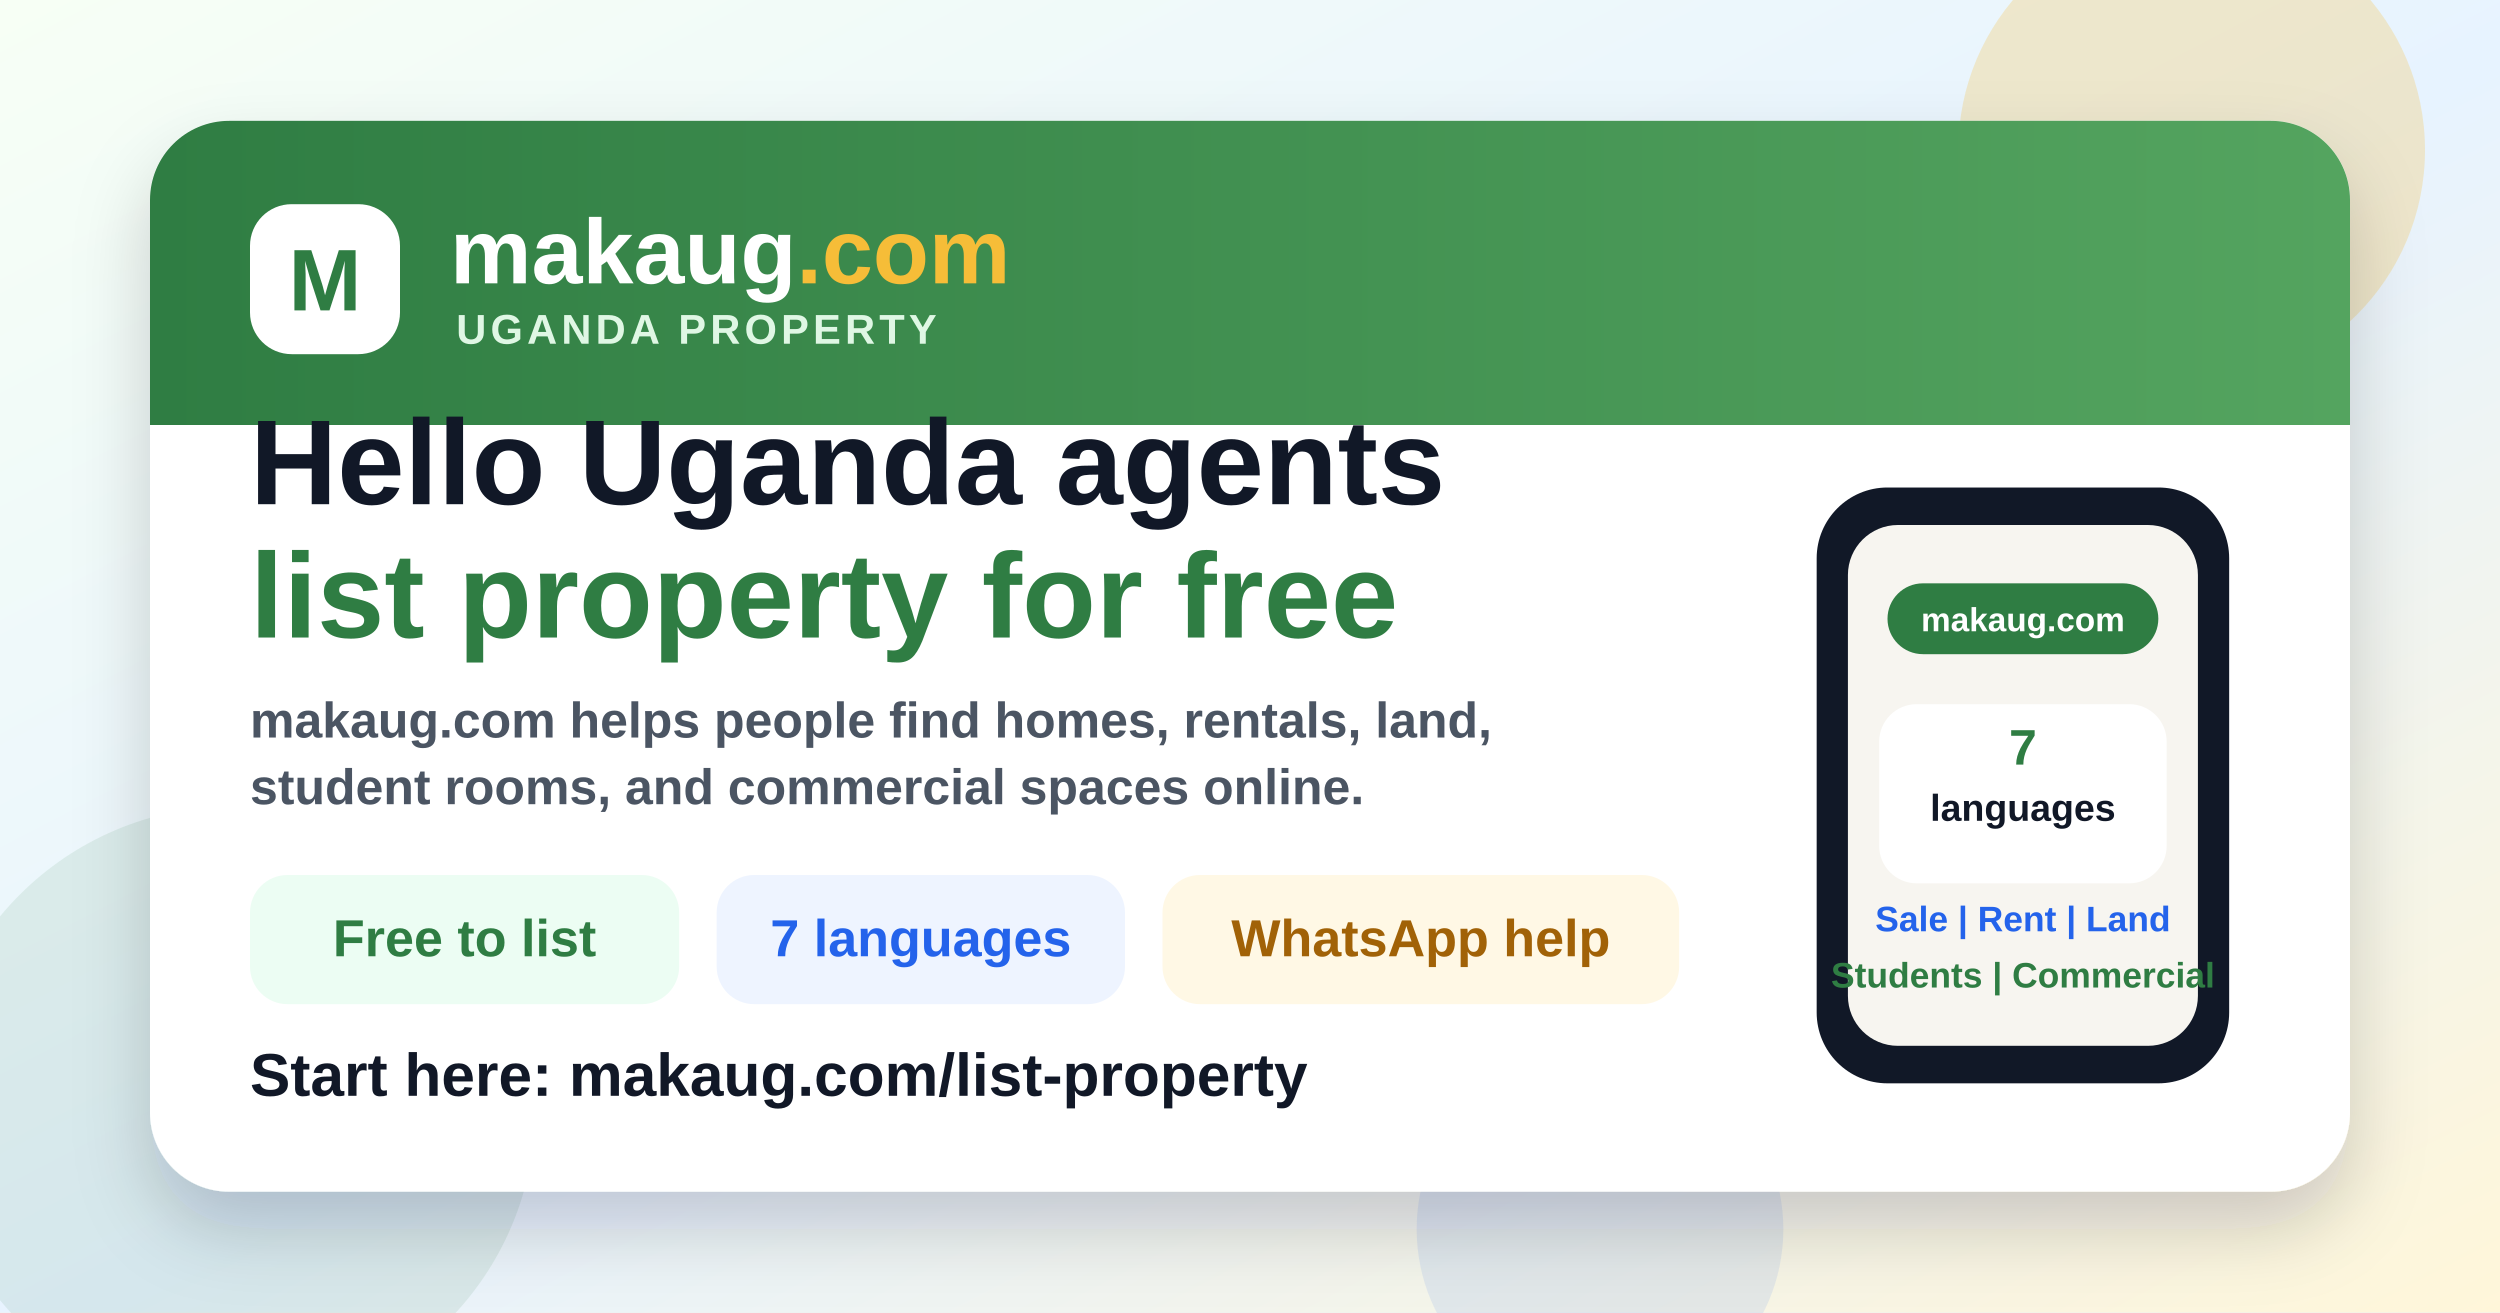
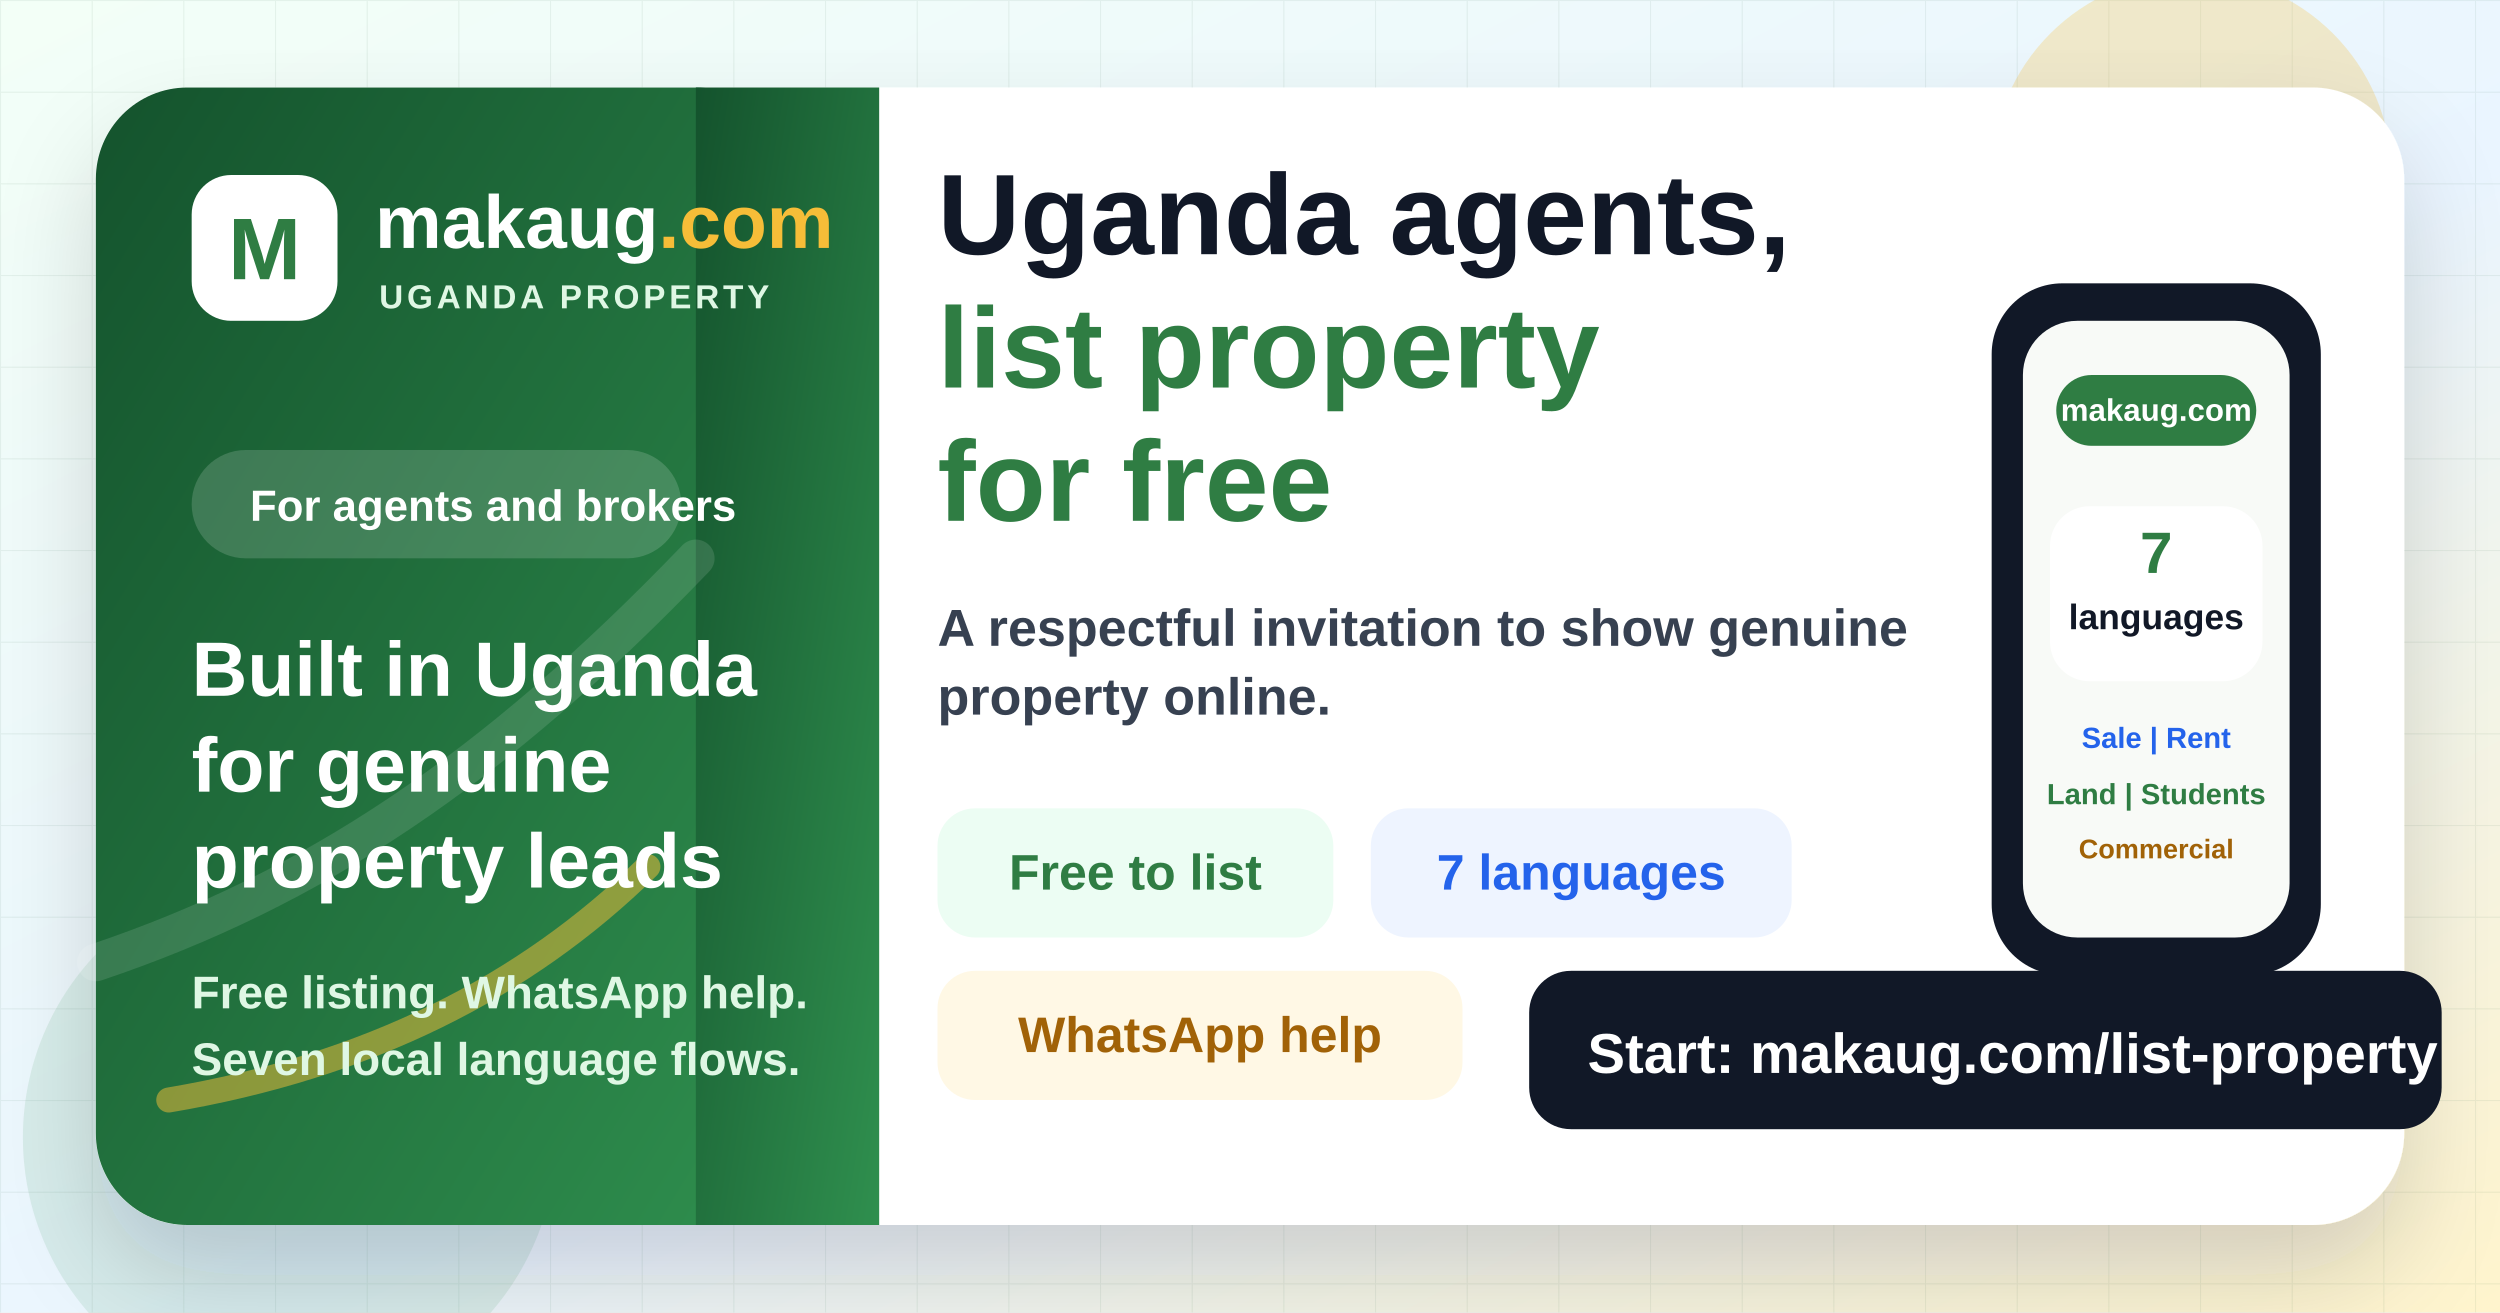
<svg xmlns="http://www.w3.org/2000/svg" width="1200" height="630" viewBox="0 0 1200 630" role="img" aria-labelledby="title desc">
  <defs>
-     <linearGradient id="bg" x1="0" x2="1" y1="0" y2="1">
-       <stop offset="0" stop-color="#f7fff5" />
-       <stop offset="0.52" stop-color="#e7f3ff" />
-       <stop offset="1" stop-color="#fff6d9" />
+     <linearGradient id="pageBg" x1="0" x2="1" y1="0" y2="1">
+       <stop offset="0" stop-color="#f3fff7" />
+       <stop offset="0.56" stop-color="#eaf5ff" />
+       <stop offset="1" stop-color="#fff4cc" />
    </linearGradient>
-     <linearGradient id="green" x1="0" x2="1">
-       <stop offset="0" stop-color="#2f7d43" />
-       <stop offset="1" stop-color="#54a45f" />
+     <linearGradient id="brandGreen" x1="0" x2="1" y1="0" y2="1">
+       <stop offset="0" stop-color="#14532d" />
+       <stop offset="1" stop-color="#2f8f4e" />
    </linearGradient>
-     <filter id="shadow" x="-20%" y="-20%" width="140%" height="140%">
-       <feDropShadow dx="0" dy="18" stdDeviation="18" flood-color="#0f172a" flood-opacity="0.18" />
+     <linearGradient id="goldWash" x1="0" x2="1" y1="0" y2="1">
+       <stop offset="0" stop-color="#fff7db" />
+       <stop offset="1" stop-color="#f6bd38" />
+     </linearGradient>
+     <filter id="softShadow" x="-20%" y="-20%" width="140%" height="140%">
+       <feDropShadow dx="0" dy="24" stdDeviation="24" flood-color="#0f172a" flood-opacity="0.16" />
    </filter>
+     <pattern id="softGrid" width="44" height="44" patternUnits="userSpaceOnUse">
+       <path d="M44 0H0v44" fill="none" stroke="#14532d" stroke-opacity="0.07" stroke-width="1" />
+     </pattern>
  </defs>
-   <rect width="1200" height="630" fill="url(#bg)" />
-   <circle cx="1052" cy="72" r="112" fill="#f6bd38" opacity="0.25" />
-   <circle cx="112" cy="532" r="145" fill="#2f7d43" opacity="0.10" />
-   <circle cx="768" cy="590" r="88" fill="#2463eb" opacity="0.10" />
-   <g transform="translate(72 58)">
-     <rect x="0" y="0" width="1056" height="514" rx="38" fill="#ffffff" filter="url(#shadow)" />
-     <rect x="0" y="0" width="1056" height="146" rx="38" fill="url(#green)" />
-     <path d="M0 108h1056v38H0z" fill="url(#green)" />
-     <g transform="translate(48 40)">
-       <rect x="0" y="0" width="72" height="72" rx="20" fill="#ffffff" />
-       <text x="36" y="51" text-anchor="middle" font-family="Arial, Helvetica, sans-serif" font-size="42" font-weight="800" fill="#2f7d43">M</text>
-       <text x="96" y="38" font-family="Arial, Helvetica, sans-serif" font-size="44" font-weight="800" fill="#ffffff">makaug<tspan fill="#f6bd38">.com</tspan>
+   <rect width="1200" height="630" fill="url(#pageBg)" />
+   <rect width="1200" height="630" fill="url(#softGrid)" />
+   <circle cx="1052" cy="84" r="96" fill="#f6bd38" opacity="0.26" />
+   <circle cx="139" cy="546" r="128" fill="#2f8f4e" opacity="0.11" />
+   <path d="M82 480c145-14 242-67 323-160" fill="none" stroke="#2f8f4e" stroke-width="17" stroke-linecap="round" opacity="0.15" />
+   <path d="M820 566c74-78 160-114 265-108" fill="none" stroke="#2463eb" stroke-width="14" stroke-linecap="round" opacity="0.12" />
+   <g transform="translate(46 42)">
+     <rect width="1108" height="546" rx="44" fill="#ffffff" filter="url(#softShadow)" />
+     <rect width="332" height="546" rx="44" fill="url(#brandGreen)" />
+     <path d="M288 0h88v546h-88z" fill="url(#brandGreen)" />
+     <path d="M0 420c104-35 190-92 288-194" fill="none" stroke="#ffffff" stroke-width="18" stroke-linecap="round" opacity="0.12" />
+     <path d="M35 486c95-16 171-54 230-112" fill="none" stroke="#f6bd38" stroke-width="12" stroke-linecap="round" opacity="0.5" />
+     <g transform="translate(46 42)">
+       <rect x="0" y="0" width="70" height="70" rx="19" fill="#ffffff" />
+       <text x="35" y="50" text-anchor="middle" font-family="Arial, Helvetica, sans-serif" font-size="42" font-weight="900" fill="#2f7d43">M</text>
+       <text x="88" y="35" font-family="Arial, Helvetica, sans-serif" font-size="36" font-weight="900" fill="#ffffff">makaug<tspan fill="#f6bd38">.com</tspan>
      </text>
-       <text x="99" y="67" font-family="Arial, Helvetica, sans-serif" font-size="20" font-weight="700" fill="#dff7e4" letter-spacing="2">UGANDA PROPERTY</text>
+       <text x="90" y="64" font-family="Arial, Helvetica, sans-serif" font-size="16" font-weight="800" fill="#dff7e4" letter-spacing="1.8">UGANDA PROPERTY</text>
    </g>
-     <g transform="translate(48 184)">
-       <text x="0" y="0" font-family="Arial, Helvetica, sans-serif" font-size="58" font-weight="900" fill="#111827">Hello Uganda agents</text>
-       <text x="0" y="64" font-family="Arial, Helvetica, sans-serif" font-size="58" font-weight="900" fill="#2f7d43">list property for free</text>
-       <text x="0" y="112" font-family="Arial, Helvetica, sans-serif" font-size="24" font-weight="600" fill="#4b5563">makaug.com helps people find homes, rentals, land,</text>
-       <text x="0" y="144" font-family="Arial, Helvetica, sans-serif" font-size="24" font-weight="600" fill="#4b5563">student rooms, and commercial spaces online.</text>
-       <g transform="translate(0 178)">
-         <rect x="0" y="0" width="206" height="62" rx="18" fill="#ecfdf3" />
-         <text x="103" y="39" text-anchor="middle" font-family="Arial, Helvetica, sans-serif" font-size="25" font-weight="900" fill="#2f7d43">Free to list</text>
-         <rect x="224" y="0" width="196" height="62" rx="18" fill="#eef4ff" />
-         <text x="322" y="39" text-anchor="middle" font-family="Arial, Helvetica, sans-serif" font-size="25" font-weight="900" fill="#2463eb">7 languages</text>
-         <rect x="438" y="0" width="248" height="62" rx="18" fill="#fff8e5" />
-         <text x="562" y="39" text-anchor="middle" font-family="Arial, Helvetica, sans-serif" font-size="25" font-weight="900" fill="#a16207">WhatsApp help</text>
+     <g transform="translate(46 174)">
+       <rect x="0" y="0" width="235" height="52" rx="26" fill="#ffffff" opacity="0.16" />
+       <text x="28" y="34" font-family="Arial, Helvetica, sans-serif" font-size="21" font-weight="900" fill="#ffffff">For agents and brokers</text>
+       <text x="0" y="118" font-family="Arial, Helvetica, sans-serif" font-size="37" font-weight="900" fill="#ffffff">Built in Uganda</text>
+       <text x="0" y="164" font-family="Arial, Helvetica, sans-serif" font-size="37" font-weight="900" fill="#ffffff">for genuine</text>
+       <text x="0" y="210" font-family="Arial, Helvetica, sans-serif" font-size="37" font-weight="900" fill="#ffffff">property leads</text>
+       <text x="0" y="268" font-family="Arial, Helvetica, sans-serif" font-size="22" font-weight="800" fill="#dff7e4">Free listing. WhatsApp help.</text>
+       <text x="0" y="300" font-family="Arial, Helvetica, sans-serif" font-size="22" font-weight="800" fill="#dff7e4">Seven local language flows.</text>
+     </g>
+     <g transform="translate(404 80)">
+       <text x="0" y="0" font-family="Arial, Helvetica, sans-serif" font-size="55" font-weight="950" fill="#111827">Uganda agents,</text>
+       <text x="0" y="64" font-family="Arial, Helvetica, sans-serif" font-size="55" font-weight="950" fill="#2f7d43">list property</text>
+       <text x="0" y="128" font-family="Arial, Helvetica, sans-serif" font-size="55" font-weight="950" fill="#2f7d43">for free</text>
+       <text x="0" y="188" font-family="Arial, Helvetica, sans-serif" font-size="25" font-weight="750" fill="#374151">A respectful invitation to show genuine</text>
+       <text x="0" y="221" font-family="Arial, Helvetica, sans-serif" font-size="25" font-weight="750" fill="#374151">property online.</text>
+       <g transform="translate(0 266)">
+         <rect x="0" y="0" width="190" height="62" rx="18" fill="#ecfdf3" />
+         <text x="95" y="39" text-anchor="middle" font-family="Arial, Helvetica, sans-serif" font-size="24" font-weight="900" fill="#2f7d43">Free to list</text>
+         <rect x="208" y="0" width="202" height="62" rx="18" fill="#eef4ff" />
+         <text x="309" y="39" text-anchor="middle" font-family="Arial, Helvetica, sans-serif" font-size="24" font-weight="900" fill="#2463eb">7 languages</text>
+         <rect x="0" y="78" width="252" height="62" rx="18" fill="#fff8e5" />
+         <text x="126" y="117" text-anchor="middle" font-family="Arial, Helvetica, sans-serif" font-size="24" font-weight="900" fill="#a16207">WhatsApp help</text>
      </g>
-       <text x="0" y="284" font-family="Arial, Helvetica, sans-serif" font-size="29" font-weight="900" fill="#111827">Start here: makaug.com/list-property</text>
+       <g transform="translate(284 344)">
+         <rect x="0" y="0" width="438" height="76" rx="20" fill="#111827" />
+         <text x="28" y="49" font-family="Arial, Helvetica, sans-serif" font-size="27" font-weight="950" fill="#ffffff">Start: makaug.com/list-property</text>
+       </g>
    </g>
-     <g transform="translate(800 176)">
-       <rect x="0" y="0" width="198" height="286" rx="34" fill="#111827" />
-       <rect x="15" y="18" width="168" height="250" rx="24" fill="#f7f5f0" />
-       <rect x="34" y="46" width="130" height="34" rx="17" fill="#2f7d43" />
-       <text x="99" y="69" text-anchor="middle" font-family="Arial, Helvetica, sans-serif" font-size="16" font-weight="900" fill="#ffffff">makaug.com</text>
-       <rect x="30" y="104" width="138" height="86" rx="18" fill="#ffffff" />
-       <text x="99" y="133" text-anchor="middle" font-family="Arial, Helvetica, sans-serif" font-size="24" font-weight="900" fill="#2f7d43">7</text>
-       <text x="99" y="160" text-anchor="middle" font-family="Arial, Helvetica, sans-serif" font-size="18" font-weight="800" fill="#111827">languages</text>
-       <text x="99" y="213" text-anchor="middle" font-family="Arial, Helvetica, sans-serif" font-size="17" font-weight="800" fill="#2463eb">Sale | Rent | Land</text>
-       <text x="99" y="240" text-anchor="middle" font-family="Arial, Helvetica, sans-serif" font-size="17" font-weight="800" fill="#2f7d43">Students | Commercial</text>
+     <g transform="translate(910 94)">
+       <rect x="0" y="0" width="158" height="332" rx="34" fill="#111827" />
+       <rect x="15" y="18" width="128" height="296" rx="26" fill="#f8faf7" />
+       <rect x="31" y="44" width="96" height="34" rx="17" fill="#2f7d43" />
+       <text x="79" y="66" text-anchor="middle" font-family="Arial, Helvetica, sans-serif" font-size="15" font-weight="900" fill="#ffffff">makaug.com</text>
+       <rect x="28" y="107" width="102" height="84" rx="19" fill="#ffffff" />
+       <text x="79" y="139" text-anchor="middle" font-family="Arial, Helvetica, sans-serif" font-size="28" font-weight="950" fill="#2f7d43">7</text>
+       <text x="79" y="166" text-anchor="middle" font-family="Arial, Helvetica, sans-serif" font-size="17" font-weight="900" fill="#111827">languages</text>
+       <text x="79" y="223" text-anchor="middle" font-family="Arial, Helvetica, sans-serif" font-size="14" font-weight="900" fill="#2463eb">Sale | Rent</text>
+       <text x="79" y="250" text-anchor="middle" font-family="Arial, Helvetica, sans-serif" font-size="14" font-weight="900" fill="#2f7d43">Land | Students</text>
+       <text x="79" y="276" text-anchor="middle" font-family="Arial, Helvetica, sans-serif" font-size="13" font-weight="900" fill="#a16207">Commercial</text>
    </g>
  </g>
</svg>
